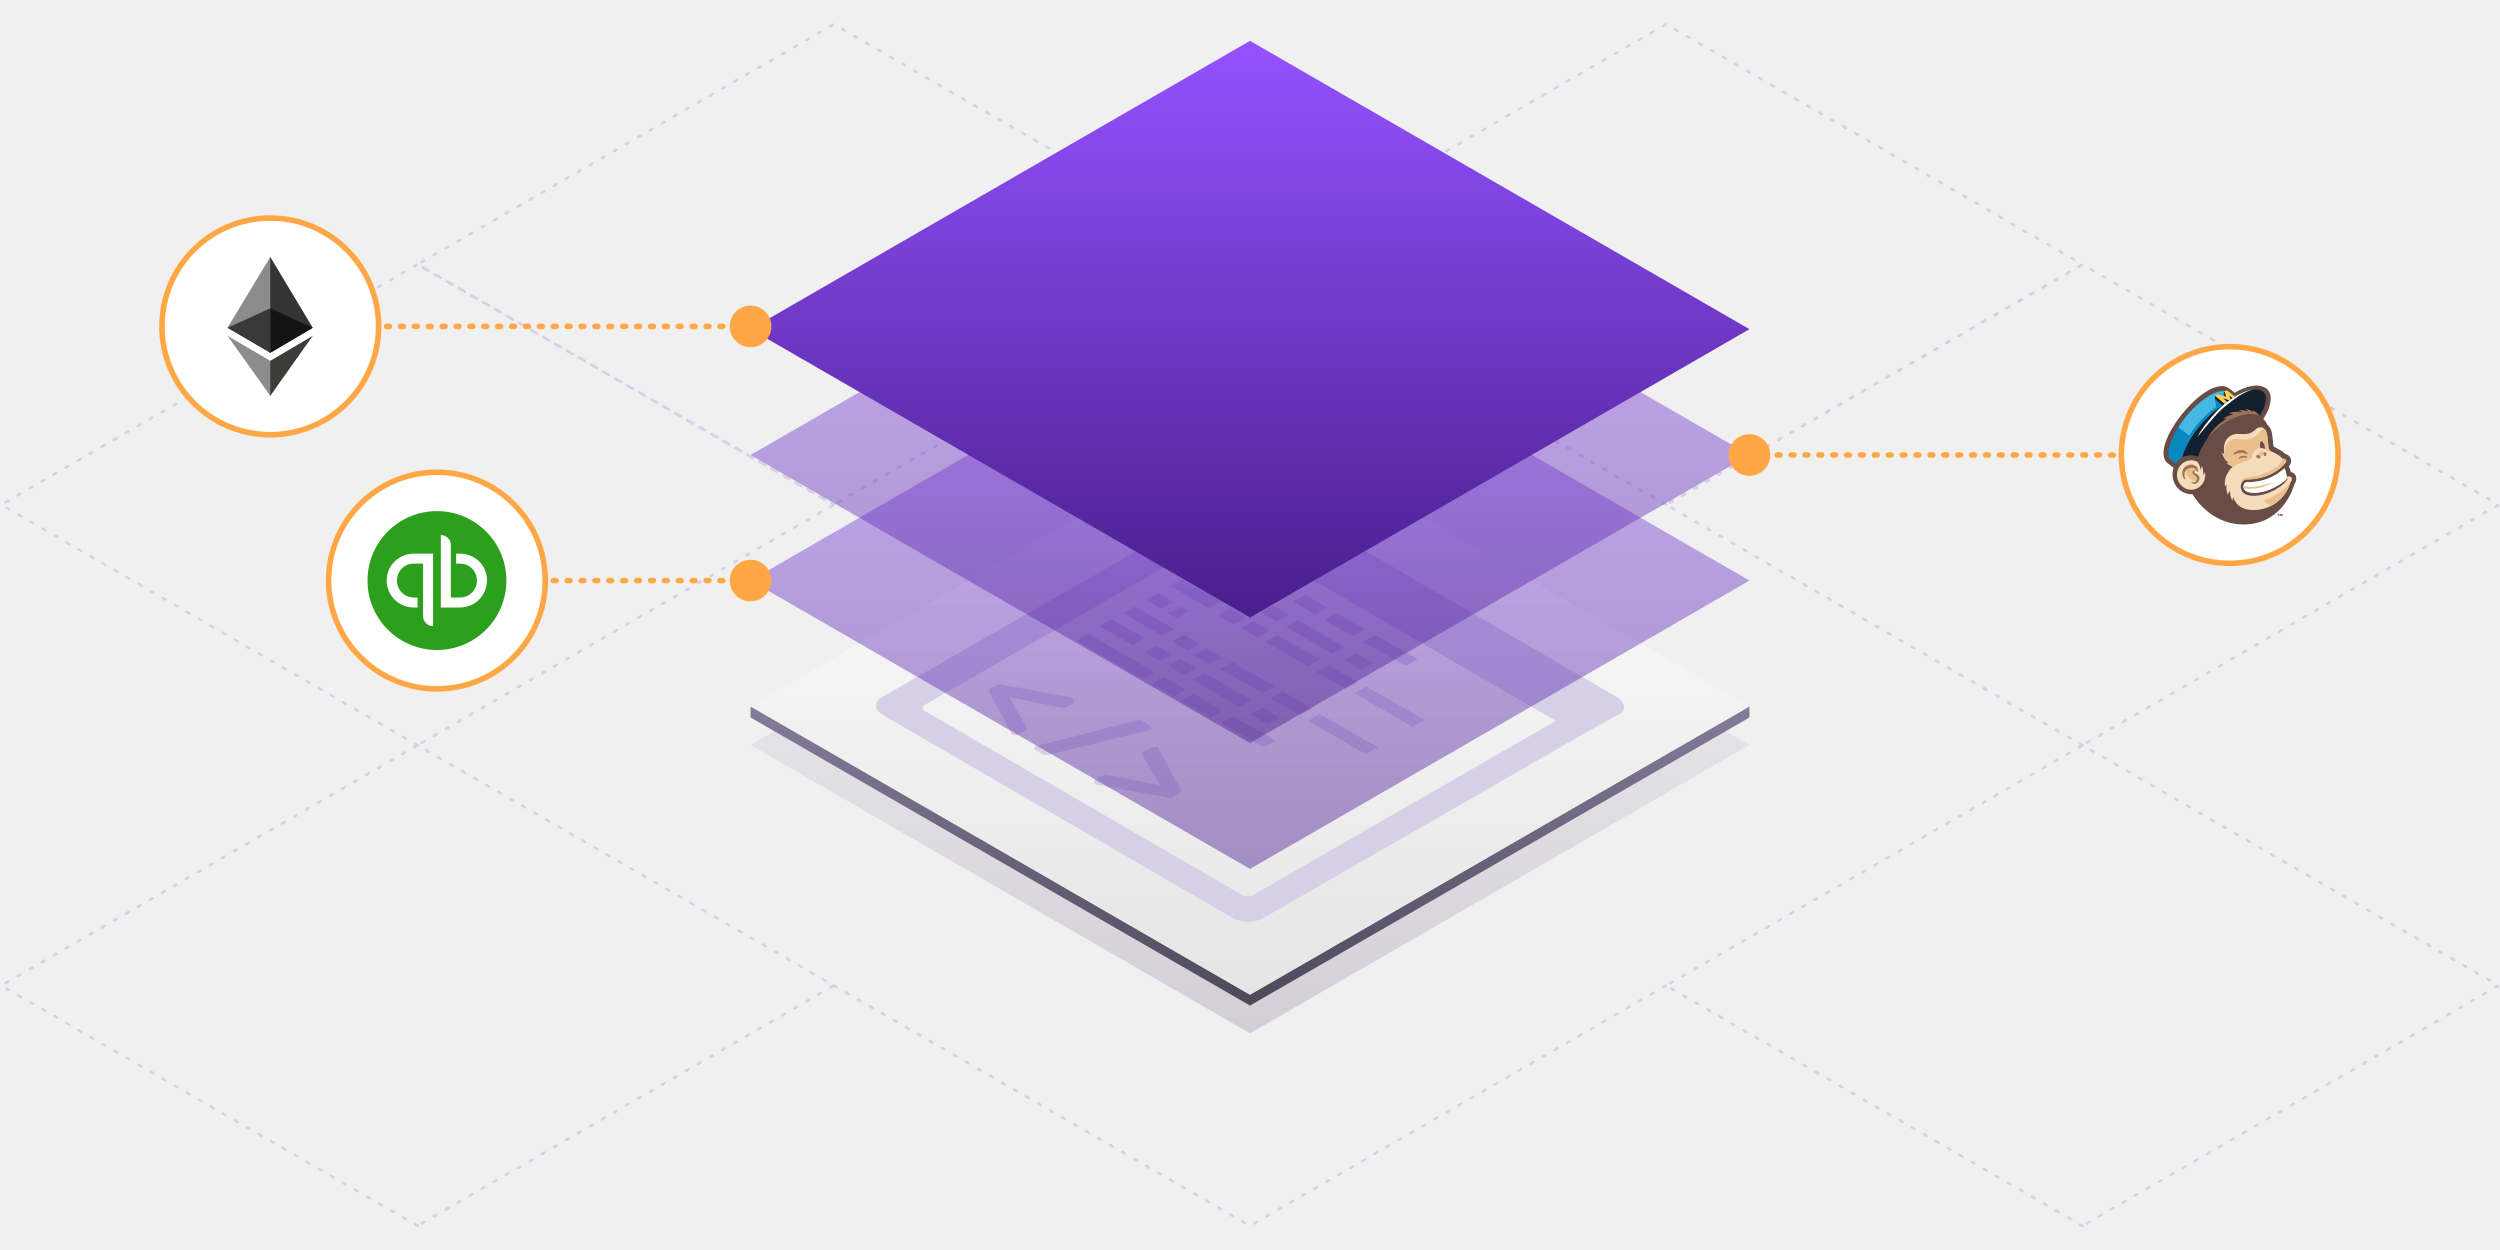
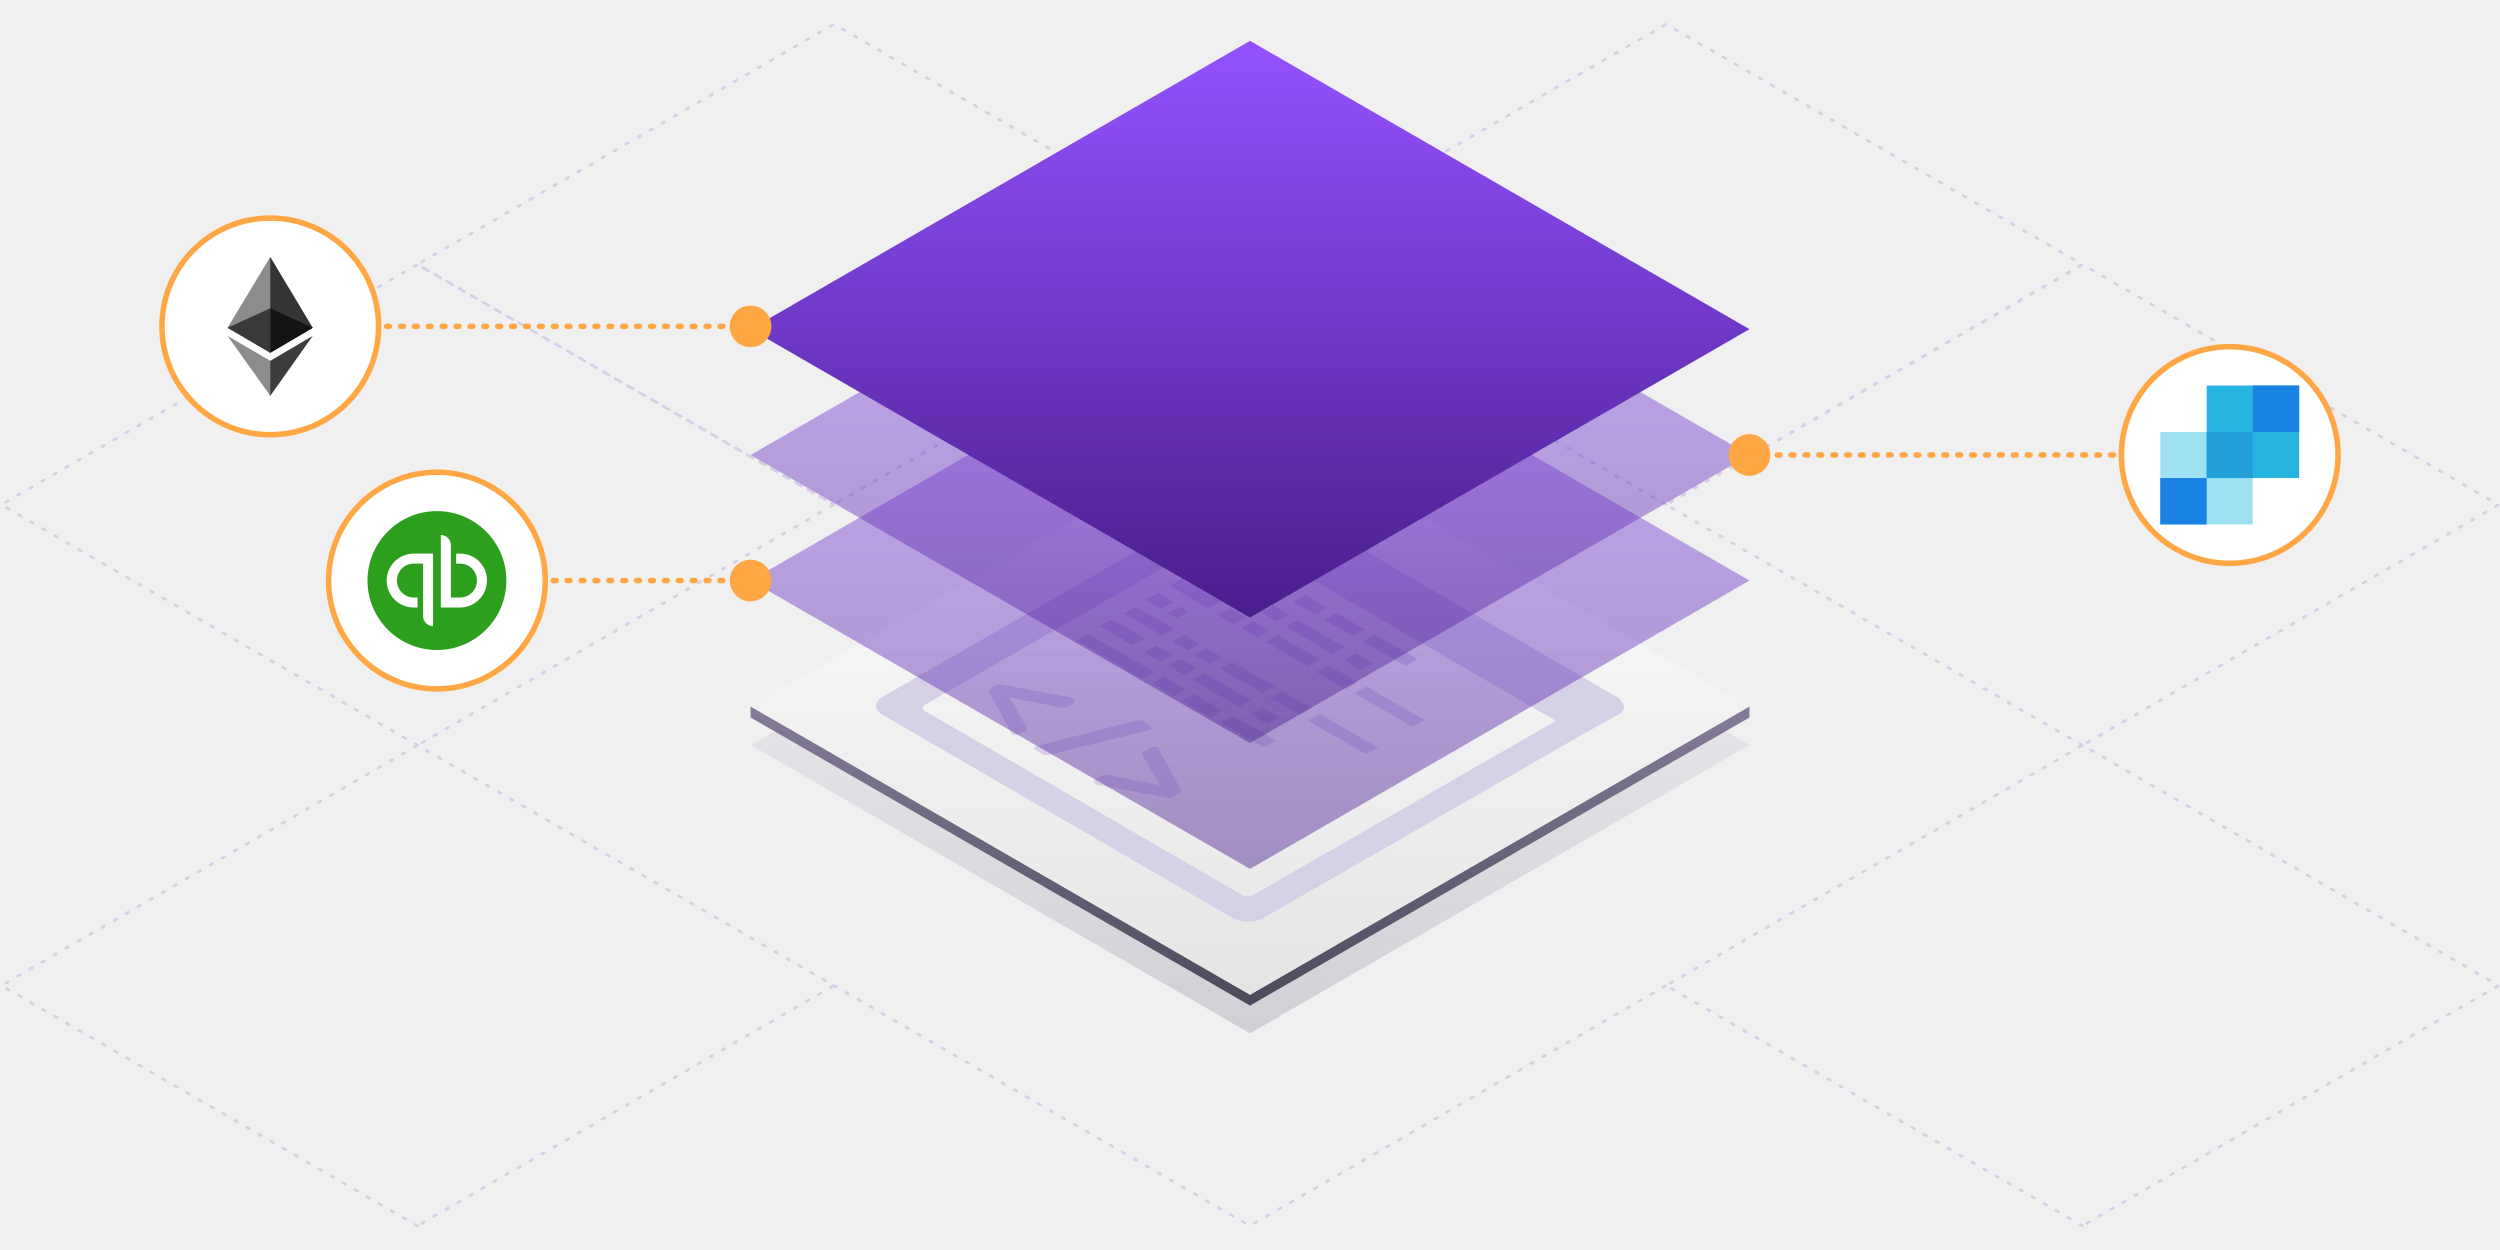
<svg xmlns="http://www.w3.org/2000/svg" version="1.1" id="Layer_1" x="0px" y="0px" viewBox="0 0 900 450" style="enable-background:new 0 0 900 450;" xml:space="preserve">
  <style type="text/css">
	.st0{fill:none;stroke:#D6D0E7;stroke-linecap:round;stroke-linejoin:round;stroke-miterlimit:10;stroke-dasharray:0.999,3.996;}
- 	.st1{opacity:0.15;fill:url(#SVGID_1_);}
+ 	.st1{opacity:0.15;fill:url(#SVGID_1_);enable-background:new    ;}
	.st2{fill:url(#SVGID_2_);}
	.st3{fill:url(#SVGID_3_);}
	.st4{fill:#D6D0E7;}
	.st5{display:none;fill:#1D073F;}
- 	.st6{opacity:0.45;fill:url(#SVGID_4_);}
- 	.st7{opacity:0.45;fill:url(#SVGID_5_);}
+ 	.st6{opacity:0.45;fill:url(#SVGID_4_);enable-background:new    ;}
+ 	.st7{opacity:0.45;fill:url(#SVGID_5_);enable-background:new    ;}
	.st8{fill:url(#SVGID_6_);}
	.st9{fill:none;stroke:#FFA744;stroke-width:2;stroke-linecap:round;stroke-linejoin:round;stroke-dasharray:1,4;}
	.st10{fill:#FFA744;}
	.st11{fill:#FFFFFF;}
	.st12{fill:#343434;}
	.st13{fill:#8C8C8C;}
	.st14{fill:#3C3C3B;}
	.st15{fill:#141414;}
	.st16{fill:#393939;}
- 	.st17{fill:#684C46;}
- 	.st18{fill:#F5DCBA;}
- 	.st19{fill:#0788BF;}
- 	.st20{fill:#46B8E3;}
- 	.st21{fill:#FFD14F;}
- 	.st22{fill:#122030;}
- 	.st23{fill:#EABE8D;}
- 	.st24{fill:#9C7356;}
- 	.st25{fill:#2CA01C;}
+ 	.st17{fill:#2CA01C;}
+ 	.st18{fill:#9DE1F3;}
+ 	.st19{fill:#27B4E1;}
+ 	.st20{fill:#1A82E2;}
+ 	.st21{fill:#239FD7;}
</style>
  <g>
    <g>
      <polygon class="st0" points="150.3,268.3 0.5,181.7 150.3,95.2 300.2,181.7   " />
      <polygon class="st0" points="749.7,268.3 599.8,181.7 749.7,95.2 899.5,181.7   " />
      <polygon class="st0" points="300.2,181.7 150.3,95.2 300.2,8.7 450,95.2   " />
      <polygon class="st0" points="599.8,181.7 450,95.2 599.8,8.7 749.7,95.2   " />
      <polygon class="st0" points="749.7,441.3 599.8,354.8 749.7,268.3 899.5,354.8   " />
      <polygon class="st0" points="150.3,441.3 0.5,354.8 150.3,268.3 300.2,354.8   " />
      <g>
        <polyline class="st0" points="300.2,354.8 300.2,354.8 450,441.3 599.8,354.8    " />
      </g>
    </g>
    <g>
      <g>
        <g>
-           <linearGradient id="SVGID_1_" gradientUnits="userSpaceOnUse" x1="450" y1="372.036" x2="450" y2="164.455">
+           <linearGradient id="SVGID_1_" gradientUnits="userSpaceOnUse" x1="450" y1="78" x2="450" y2="285.5" gradientTransform="matrix(1 0 0 -1 0 450)">
            <stop offset="0" style="stop-color:#251440" />
            <stop offset="0.75" style="stop-color:#D6D0E7" />
          </linearGradient>
          <polygon class="st1" points="450,372 270.2,268.2 450,164.5 629.8,268.2     " />
-           <linearGradient id="SVGID_2_" gradientUnits="userSpaceOnUse" x1="450" y1="362.049" x2="450" y2="254.265">
+           <linearGradient id="SVGID_2_" gradientUnits="userSpaceOnUse" x1="450" y1="88" x2="450" y2="195.7" gradientTransform="matrix(1 0 0 -1 0 450)">
            <stop offset="0" style="stop-color:#4D495A" />
            <stop offset="1" style="stop-color:#847C9A" />
          </linearGradient>
          <polygon class="st2" points="270.2,254.3 270.2,258.3 450,362 629.8,258.3 629.8,254.3 450,358.1     " />
          <g>
-             <linearGradient id="SVGID_3_" gradientUnits="userSpaceOnUse" x1="450" y1="358.056" x2="450" y2="150.474">
+             <linearGradient id="SVGID_3_" gradientUnits="userSpaceOnUse" x1="450" y1="91.9" x2="450" y2="299.5" gradientTransform="matrix(1 0 0 -1 0 450)">
              <stop offset="0" style="stop-color:#E5E5E5" />
              <stop offset="1" style="stop-color:#FFFFFF" />
            </linearGradient>
            <polygon class="st3" points="450,358.1 270.2,254.3 450,150.5 629.8,254.3      " />
          </g>
          <g id="App_2_">
-             <path id="border_1_" class="st4" d="M582.7,251.3L457,178.3c-1.7-0.9-3.9-1.4-6.4-1.6c-1.7,0-4.5,0.5-6.5,1.6l-126.3,72.5       c-3.3,1.9-3.2,4.8,0.2,6.7l125.6,72.9c3.4,1.9,8.3,1.9,11.6-0.1l112.6-64.8l13.7-7.7C585.6,256.5,585.3,253.5,582.7,251.3z        M481.4,201.2c1.4,0.7,1.7,1.9,0.1,2.9c-1.3,0.8-3.3,1-5,0c-1.4-0.7-1.7-1.9-0.1-2.9C477.9,200.6,480.4,200.3,481.4,201.2z        M471.7,195.4c1.4,0.7,1.7,1.9,0.1,2.9c-1.3,0.8-3.3,1-5,0c-1.4-0.7-1.7-1.9-0.1-2.9C468.2,194.8,470.5,194.9,471.7,195.4z        M462.3,189.8c1.4,0.7,1.7,1.9,0.1,2.9c-1.3,0.8-3.3,1-5,0c-1.4-0.7-1.7-1.9-0.1-2.9C458.4,189.4,460.8,189.1,462.3,189.8z        M450.8,322.4c-0.8,0.3-2.2,0.5-3.3,0l-114.8-66.6c-0.5-0.4-0.9-1.2,0-1.9L442,191l118.1,68.5L450.8,322.4z M442.8,198.8       l23.7,13.8l-4.4,2.4l-23.7-13.8L442.8,198.8z M425.4,208.5l14,8l-4.4,2.4l-14-8L425.4,208.5z M442.9,219l5.6,3.3l-4.4,2.4       l-5.6-3.3L442.9,219z M451.3,223.7l5.6,3.3l-4.4,2.4l-5.6-3.3L451.3,223.7z M449.8,213.1l5.6,3.3l-4.4,2.4l-5.6-3.3       L449.8,213.1z M467.3,223.2L484,233l-4.4,2.4l-16.7-9.8L467.3,223.2z M429.9,249.9l10.3,5.9l-4.4,2.4l-10.3-5.9L429.9,249.9z        M443.9,257.9l15.4,8.7l-4.4,2.4l-15.4-8.7L443.9,257.9z M400.2,223l12,6.8l-4.4,2.4l-12-6.8L400.2,223z M434.3,233.4l5.6,3.3       l-4.4,2.4l-5.6-3.3L434.3,233.4z M461.7,248.9l10.6,6.1l-4.4,2.4l-10.6-6.1L461.7,248.9z M475.2,257.1l20.9,12l-4.4,2.4       l-20.9-12L475.2,257.1z M416.4,232.4l5.6,3.3l-4.4,2.4l-5.6-3.3L416.4,232.4z M425.1,237.3l5.6,3.3l-4.4,2.4l-5.6-3.3       L425.1,237.3z M469.9,214.1l7.8,4.7l-4.4,2.4l-7.8-4.7L469.9,214.1z M481.1,220.7l10.3,5.9l-4.4,2.4l-10.3-5.9L481.1,220.7z        M495,228.6l15.4,8.7l-4.4,2.4l-15.4-8.7L495,228.6z M434.3,203.8l12,6.8l-4.4,2.4l-12-6.8L434.3,203.8z M488.3,235.2l6.1,3.7       l-4.4,2.4l-6.1-3.7L488.3,235.2z M478.3,239.5l10.6,6.1l-4.4,2.4l-10.6-6.1L478.3,239.5z M492,247.2l20.9,12l-4.4,2.4l-20.9-12       L492,247.2z M459.9,228.7l15.4,8.7l-4.4,2.4l-15.4-8.7L459.9,228.7z M416.9,213.5l5.6,3.3l-4.4,2.4l-5.6-3.3L416.9,213.5z        M424.9,218.4l3.1,1.7l-4.4,2.4l-3.1-1.7L424.9,218.4z M458.4,218l5.6,3.3l-4.4,2.4l-5.6-3.3L458.4,218z M391.9,228.2       l23.7,13.8l-4.4,2.4l-23.7-13.8L391.9,228.2z M419.1,243.6l7.8,4.7l-4.4,2.4l-7.8-4.7L419.1,243.6z M454.5,254.7l6.1,3.7       l-4.4,2.4l-6.1-3.7L454.5,254.7z M408.7,218.4l14,8l-4.4,2.4l-14-8L408.7,218.4z M426.3,228.5l5.6,3.3l-4.4,2.4l-5.6-3.3       L426.3,228.5z M443.6,238.4l15.4,8.7l-4.4,2.4l-15.4-8.7L443.6,238.4z M433.7,242.3l16.7,9.8l-4.4,2.4l-16.7-9.8L433.7,242.3z" />
-             <path id="terminal_2_" class="st4" d="M386.9,252.1c-0.1,0.4-0.2,0.7-0.4,1.1l-2.8,1.4c-0.4,0.2-1,0.1-1.4,0.2l-19-3.8l6.4,11       c-0.1,0.4-0.2,0.7-0.4,1.1l-2.8,1.4c-0.4,0.2-1,0.1-1.4,0.2c-0.6-0.1-0.6-0.1-0.9-0.3c-0.3-0.2-0.3-0.2-0.1-0.6l-8.1-14.8       c0.1-0.4,0.2-0.7,0.4-1.1l2.4-1.3c0.4-0.2,1-0.1,1.4-0.2l25.6,4.7C386.3,251.7,386.6,251.9,386.9,252.1z M413.5,260.9l-2.2-1.4       c-0.3-0.2-0.9-0.3-1.9-0.2l-36.4,9.3c-0.6-0.1-0.8,0.3-0.6,0.9c-0.1,0.4,0.1,0.6,0.8,0.7l2.2,1.4c0.3,0.2,0.9,0.3,1.9,0.2       l36.7-9c0.6,0.1,0.8-0.3,0.6-0.9C413.6,261.5,413.7,261.1,413.5,260.9z M425.1,284.3l-8.1-14.8c0.1-0.4-0.1-0.6-1.2-0.5       c-0.6-0.1-1.3-0.1-1.4,0.2l-2.8,1.4c-0.4,0.2-0.5,0.5-0.4,1.1l6.4,11l-19-3.8c-0.6-0.1-1.3-0.1-1.4,0.2l-2.8,1.4       c-0.4,0.2-0.5,0.5-0.4,1.1c-0.1,0.4-0.1,0.4,0.1,0.6c0.3,0.2,0.3,0.2,0.9,0.3l25.6,4.7c0.6,0.1,1.3,0.1,1.4-0.2l2.4-1.3       C425.2,284.9,425.6,284.8,425.1,284.3z" />
+             <path id="border_1_" class="st4" d="M582.7,251.3l-125.7-73c-1.7-0.9-3.9-1.4-6.4-1.6c-1.7,0-4.5,0.5-6.5,1.6l-126.3,72.5       c-3.3,1.9-3.2,4.8,0.2,6.7l125.6,72.9c3.4,1.9,8.3,1.9,11.6-0.1l112.6-64.8l13.7-7.7C585.6,256.5,585.3,253.5,582.7,251.3z        M481.4,201.2c1.4,0.7,1.7,1.9,0.1,2.9c-1.3,0.8-3.3,1-5,0c-1.4-0.7-1.7-1.9-0.1-2.9C477.9,200.6,480.4,200.3,481.4,201.2z        M471.7,195.4c1.4,0.7,1.7,1.9,0.1,2.9c-1.3,0.8-3.3,1-5,0c-1.4-0.7-1.7-1.9-0.1-2.9C468.2,194.8,470.5,194.9,471.7,195.4z        M462.3,189.8c1.4,0.7,1.7,1.9,0.1,2.9c-1.3,0.8-3.3,1-5,0c-1.4-0.7-1.7-1.9-0.1-2.9C458.4,189.4,460.8,189.1,462.3,189.8z        M450.8,322.4c-0.8,0.3-2.2,0.5-3.3,0l-114.8-66.6c-0.5-0.4-0.9-1.2,0-1.9L442,191l118.1,68.5L450.8,322.4z M442.8,198.8       l23.7,13.8l-4.4,2.4l-23.7-13.8L442.8,198.8z M425.4,208.5l14,8l-4.4,2.4l-14-8L425.4,208.5z M442.9,219l5.6,3.3l-4.4,2.4       l-5.6-3.3L442.9,219z M451.3,223.7l5.6,3.3l-4.4,2.4l-5.6-3.3L451.3,223.7z M449.8,213.1l5.6,3.3l-4.4,2.4l-5.6-3.3       L449.8,213.1z M467.3,223.2L484,233l-4.4,2.4l-16.7-9.8L467.3,223.2z M429.9,249.9l10.3,5.9l-4.4,2.4l-10.3-5.9L429.9,249.9z        M443.9,257.9l15.4,8.7l-4.4,2.4l-15.4-8.7L443.9,257.9z M400.2,223l12,6.8l-4.4,2.4l-12-6.8L400.2,223z M434.3,233.4l5.6,3.3       l-4.4,2.4l-5.6-3.3L434.3,233.4z M461.7,248.9l10.6,6.1l-4.4,2.4l-10.6-6.1L461.7,248.9z M475.2,257.1l20.9,12l-4.4,2.4       l-20.9-12L475.2,257.1z M416.4,232.4l5.6,3.3l-4.4,2.4l-5.6-3.3L416.4,232.4z M425.1,237.3l5.6,3.3l-4.4,2.4l-5.6-3.3       L425.1,237.3z M469.9,214.1l7.8,4.7l-4.4,2.4l-7.8-4.7L469.9,214.1z M481.1,220.7l10.3,5.9L487,229l-10.3-5.9L481.1,220.7z        M495,228.6l15.4,8.7l-4.4,2.4l-15.4-8.7L495,228.6z M434.3,203.8l12,6.8l-4.4,2.4l-12-6.8L434.3,203.8z M488.3,235.2l6.1,3.7       l-4.4,2.4l-6.1-3.7L488.3,235.2z M478.3,239.5l10.6,6.1l-4.4,2.4l-10.6-6.1L478.3,239.5z M492,247.2l20.9,12l-4.4,2.4l-20.9-12       L492,247.2z M459.9,228.7l15.4,8.7l-4.4,2.4l-15.4-8.7L459.9,228.7z M416.9,213.5l5.6,3.3l-4.4,2.4l-5.6-3.3L416.9,213.5z        M424.9,218.4l3.1,1.7l-4.4,2.4l-3.1-1.7L424.9,218.4z M458.4,218l5.6,3.3l-4.4,2.4l-5.6-3.3L458.4,218z M391.9,228.2       l23.7,13.8l-4.4,2.4l-23.7-13.8L391.9,228.2z M419.1,243.6l7.8,4.7l-4.4,2.4l-7.8-4.7L419.1,243.6z M454.5,254.7l6.1,3.7       l-4.4,2.4l-6.1-3.7L454.5,254.7z M408.7,218.4l14,8l-4.4,2.4l-14-8L408.7,218.4z M426.3,228.5l5.6,3.3l-4.4,2.4l-5.6-3.3       L426.3,228.5z M443.6,238.4l15.4,8.7l-4.4,2.4l-15.4-8.7L443.6,238.4z M433.7,242.3l16.7,9.8l-4.4,2.4l-16.7-9.8L433.7,242.3z" />
+             <path id="terminal_2_" class="st4" d="M386.9,252.1c-0.1,0.4-0.2,0.7-0.4,1.1l-2.8,1.4c-0.4,0.2-1,0.1-1.4,0.2l-19-3.8l6.4,11       c-0.1,0.4-0.2,0.7-0.4,1.1l-2.8,1.4c-0.4,0.2-1,0.1-1.4,0.2c-0.6-0.1-0.6-0.1-0.9-0.3c-0.3-0.2-0.3-0.2-0.1-0.6L356,249       c0.1-0.4,0.2-0.7,0.4-1.1l2.4-1.3c0.4-0.2,1-0.1,1.4-0.2l25.6,4.7C386.3,251.7,386.6,251.9,386.9,252.1z M413.5,260.9l-2.2-1.4       c-0.3-0.2-0.9-0.3-1.9-0.2l-36.4,9.3c-0.6-0.1-0.8,0.3-0.6,0.9c-0.1,0.4,0.1,0.6,0.8,0.7l2.2,1.4c0.3,0.2,0.9,0.3,1.9,0.2       l36.7-9c0.6,0.1,0.8-0.3,0.6-0.9C413.6,261.5,413.7,261.1,413.5,260.9z M425.1,284.3l-8.1-14.8c0.1-0.4-0.1-0.6-1.2-0.5       c-0.6-0.1-1.3-0.1-1.4,0.2l-2.8,1.4c-0.4,0.2-0.5,0.5-0.4,1.1l6.4,11l-19-3.8c-0.6-0.1-1.3-0.1-1.4,0.2l-2.8,1.4       c-0.4,0.2-0.5,0.5-0.4,1.1c-0.1,0.4-0.1,0.4,0.1,0.6c0.3,0.2,0.3,0.2,0.9,0.3l25.6,4.7c0.6,0.1,1.3,0.1,1.4-0.2l2.4-1.3       C425.2,284.9,425.6,284.8,425.1,284.3z" />
          </g>
        </g>
        <g>
          <polygon class="st5" points="450,316.8 270.2,213 450,109.2 629.8,213     " />
-           <linearGradient id="SVGID_4_" gradientUnits="userSpaceOnUse" x1="450" y1="312.8" x2="450" y2="105.218">
+           <linearGradient id="SVGID_4_" gradientUnits="userSpaceOnUse" x1="450" y1="137.2" x2="450" y2="344.8" gradientTransform="matrix(1 0 0 -1 0 450)">
            <stop offset="0" style="stop-color:#491E8C" />
            <stop offset="1" style="stop-color:#9452FF" />
          </linearGradient>
          <polygon class="st6" points="450,312.8 270.2,209 450,105.2 629.8,209     " />
        </g>
        <g>
          <polygon class="st5" points="450,271.5 270.2,167.7 450,64 629.8,167.7     " />
-           <linearGradient id="SVGID_5_" gradientUnits="userSpaceOnUse" x1="450" y1="267.544" x2="450" y2="59.962">
+           <linearGradient id="SVGID_5_" gradientUnits="userSpaceOnUse" x1="450" y1="182.5" x2="450" y2="390" gradientTransform="matrix(1 0 0 -1 0 450)">
            <stop offset="0" style="stop-color:#491E8C" />
            <stop offset="1" style="stop-color:#9452FF" />
          </linearGradient>
          <polygon class="st7" points="450,267.5 270.2,163.8 450,60 629.8,163.8     " />
        </g>
        <g>
          <polygon class="st5" points="450,226.3 270.2,122.5 450,18.7 629.8,122.5     " />
-           <linearGradient id="SVGID_6_" gradientUnits="userSpaceOnUse" x1="450" y1="222.288" x2="450" y2="14.706">
+           <linearGradient id="SVGID_6_" gradientUnits="userSpaceOnUse" x1="450" y1="227.7" x2="450" y2="435.3" gradientTransform="matrix(1 0 0 -1 0 450)">
            <stop offset="0" style="stop-color:#491E8C" />
            <stop offset="1" style="stop-color:#9452FF" />
          </linearGradient>
          <polygon class="st8" points="450,222.3 270.2,118.5 450,14.7 629.8,118.5     " />
        </g>
      </g>
      <g>
        <g>
          <g>
            <line class="st9" x1="270.2" y1="117.5" x2="94.4" y2="117.5" />
            <g>
              <circle class="st10" cx="270.2" cy="117.5" r="7.5" />
            </g>
          </g>
        </g>
        <g>
          <path class="st11" d="M97.3,156.5c-21.5,0-39-17.5-39-39s17.5-39,39-39s39,17.5,39,39S118.8,156.5,97.3,156.5z" />
          <path class="st10" d="M97.3,79.5c21,0,38,17,38,38s-17,38-38,38s-38-17-38-38S76.3,79.5,97.3,79.5 M97.3,77.5      c-22.1,0-40,17.9-40,40s17.9,40,40,40s40-17.9,40-40S119.4,77.5,97.3,77.5L97.3,77.5z" />
        </g>
        <g>
          <g>
            <line class="st9" x1="270.2" y1="209" x2="154.4" y2="209" />
            <g>
              <circle class="st10" cx="270.2" cy="209" r="7.5" />
            </g>
          </g>
        </g>
        <g>
          <path class="st11" d="M157.3,248c-21.5,0-39-17.5-39-39s17.5-39,39-39s39,17.5,39,39S178.8,248,157.3,248z" />
          <path class="st10" d="M157.3,171c21,0,38,17,38,38s-17,38-38,38s-38-17-38-38S136.3,171,157.3,171 M157.3,169      c-22.1,0-40,17.9-40,40s17.9,40,40,40s40-17.9,40-40S179.4,169,157.3,169L157.3,169z" />
        </g>
        <g>
          <g>
            <line class="st9" x1="629.8" y1="163.8" x2="805.6" y2="163.8" />
            <g>
              <circle class="st10" cx="629.8" cy="163.8" r="7.5" />
            </g>
          </g>
        </g>
        <g>
          <path class="st11" d="M802.7,202.8c-21.5,0-39-17.5-39-39s17.5-39,39-39s39,17.5,39,39S824.2,202.8,802.7,202.8z" />
-           <path class="st10" d="M802.7,125.8c21,0,38,17,38,38s-17,38-38,38s-38-17-38-38S781.8,125.8,802.7,125.8 M802.7,123.8      c-22.1,0-40,17.9-40,40s17.9,40,40,40c22.1,0,40-17.9,40-40S824.8,123.8,802.7,123.8L802.7,123.8z" />
+           <path class="st10" d="M802.7,125.8c21,0,38,17,38,38s-17,38-38,38s-38-17-38-38S781.8,125.8,802.7,125.8 M802.7,123.8      c-22.1,0-40,17.9-40,40s17.9,40,40,40s40-17.9,40-40S824.8,123.8,802.7,123.8L802.7,123.8z" />
        </g>
        <g>
          <polygon class="st12" points="97.3,92.5 96.9,93.6 96.9,126.7 97.3,127 112.6,118     " />
          <polygon class="st13" points="97.3,92.5 81.9,118 97.3,127 97.3,111     " />
          <polygon class="st14" points="97.3,129.9 97.1,130.2 97.1,141.9 97.3,142.5 112.6,120.9     " />
          <polygon class="st13" points="97.3,142.5 97.3,129.9 81.9,120.9     " />
          <polygon class="st15" points="97.3,127 112.6,118 97.3,111     " />
          <polygon class="st16" points="81.9,118 97.3,127 97.3,111     " />
        </g>
-         <g id="XMLID_75_">
-           <path id="XMLID_104_" class="st17" d="M825.9,174.5c0,0.1-3.7,14.3-18.2,14.3c-12.5,0-18.4-10.9-18.4-10.9      c-0.9,0.1-1.8-0.1-2.6-0.4c-3.7-1.3-5.4-5.5-4.2-9.1l-2-1.5c-7.8-5.9,14.3-33.2,22.1-27c0,0,1.9,1.5,1.9,1.5      c2.8-1.7,5.6-2.6,7.9-2.6c1.6,0,2.9,0.5,3.9,1.4c2,2.2,1.3,6.4-1.5,10.6c0.6,0.6,1.1,1.3,1.4,2.1c0.9,0.7,1.5,1.7,1.7,3.1      c0.3,1.6,0.4,3.8,0.6,4.8c0.7,0.3,0.4,0.2,1.2,0.6c0.8,0.4,1.8,0.9,3,2c2,0.5,2.7,2.6,1.6,4.1c0,0-0.2,0.2-0.3,0.4      c0,0.1,0.4,0.7,0.7,2c0.8,0.2,1.5,0.7,1.8,1.4C827.1,172.8,825.9,174.5,825.9,174.5z M820.1,185.2v0.6h0.2v-0.6h0.2V185h-0.7      v0.2H820.1z M820.7,185v0.8h0.2v-0.6l0.2,0.6h0.2l0.2-0.6v0.6h0.2V185h-0.3l-0.1,0.4L821,185H820.7z" />
-           <path id="XMLID_101_" class="st18" d="M792.2,169.2L792.2,169.2L792.2,169.2c0.3-0.8,0.5-1.5,0.5-1.5c0.4,1.1,0.5,2.3,0.5,3.4      l0,0l0,0c0.3-0.4,0.6-1.1,0.6-1.1c0.6,3.3-1.8,6.3-5,6.3c-2.8,0-5.1-2.4-5.1-5.3s2.3-5.3,5.1-5.3c0.7,0,1.4,0.2,2,0.4      C790.8,166.1,791.9,166.6,792.2,169.2z M819.8,180.7c3.9-3.1,4.6-6.8,4.7-6.9c1-1.2,0.7-2.3-0.6-2.3c-0.4,0-0.7,0.1-0.7,0.1      s0-1.7-0.8-3c-0.6,0.7-2.3,2-4.5,3.1c-2.1,1-4.8,1.8-8.2,1.9h0c-1,0-1.5-0.1-1.9,1c-0.1,0.4-0.1,1,0,1.1c0.3,0.9,1,1.3,1.9,1.5      c0.7,0.2,1.4,0.2,1.4,0.2c6.9,0.2,12.4-5.2,12.5-5.2c0.1-0.1,0.1-0.1,0.1-0.1s-0.1,0.1-0.1,0.2c-1,2.2-6.8,6.3-12.5,6.2l0,0      c-1.3,0-2.9-0.3-3.8-1.4c-1.3-1.7-0.6-4.4,1.5-4.5c0,0,0.5,0,0.7,0c5.3-0.2,10-2.1,13.3-6.1c0.5-0.6-0.1-1.4-1.1-1.4      c0,0,0,0,0,0c-1.2-1.3-2.2-1.7-3.2-2.2c-2-1-1.8-0.1-2.2-5c-0.1-1.3-0.4-3.1-1.5-3.8c-0.3-0.2-0.6-0.3-1-0.3      c-0.3,0-0.5,0.1-0.6,0.1c-0.6,0.1-1,0.5-1.4,0.9c-2.1,1.9-3.8,1.4-6.3,1.4c-2.4,0-4.4,1.6-4.8,4.2l0,0c-0.2,1.3-0.1,2.7,0.1,3.3      c0,0-0.6-0.4-0.9-0.8c0.4,2.3,2.5,3.8,2.5,3.8c-0.3,0.1-0.8,0-0.8,0c0,0,1.2,1,2.2,1.3c-0.3,0.2-1.6,1.5-2.4,3.4      c-0.7,1.7-0.4,3.8-0.4,3.8l0.6-0.9c0,0-0.4,1.9,0.4,3.8c0.2-0.6,0.8-1.5,0.8-1.5s-0.1,2.1,0.9,3.7c0-0.4,0.2-1.4,0.2-1.4      s0.6,1.8,1.9,3C808.3,184.2,814.8,184.6,819.8,180.7z" />
-           <path id="XMLID_100_" class="st19" d="M783.3,166.9c0,0-1.9-1.4-2.2-1.8c-1.6-2.7,1.2-8.2,3.1-11.3c4.8-7.7,12.9-13.8,16.6-12.9      l3.8,1.9c-1.5,0.9-2.9,1.9-3.7,2.6l-0.8,0.7c0,0-2.3,1.6-3.5,2.6c-4.7,4-9.3,10.1-11,16.1C785.6,164.7,784.2,165.4,783.3,166.9z      " />
-           <path id="XMLID_99_" class="st20" d="M800.8,140.9L800.8,140.9c-3.7-0.9-11.7,5.2-16.6,12.9c0,0,0,0,0,0l0,0l3.9,3      c4.2-6.7,9.6-10.2,9.7-10.3l-0.6-4.1l1.1-0.5l2.3,0.7l-0.2-0.8L800.8,140.9L800.8,140.9z" />
-           <path id="XMLID_98_" class="st21" d="M804.6,142.8l-3.7,2.6l-0.3,0.2l-3.3-2.7l-0.1-0.5l1.1-0.5c0.1,0,2.2,0.7,2.3,0.7l0-1.4      l0.1-0.3l1-0.4C801.8,140.5,804.6,142.8,804.6,142.8z" />
-           <g id="XMLID_95_">
-             <path id="XMLID_97_" class="st22" d="M811.9,140.2c-2.5,0-5.2,1.3-7.3,2.6c-0.3,0.2-0.6,0.4-0.9,0.5l-1.1-0.9l0.4,1.4       c-0.2,0.1-0.3,0.2-0.4,0.3l-2.3-0.7l1.5,1.3c-0.3,0.3-0.7,0.5-0.9,0.7l-3.6-3l0.2,1.3l2.6,2.3c0,0-2.3,1.6-3.5,2.6       c-4.7,4-9.3,10.1-11,16.1l0.1-0.1c0,0,0,0,0,0c0,0,0.1,0,0.1-0.1c0,0,0.1,0,0.1,0c0,0,0.1,0,0.1-0.1c0,0,0.1,0,0.1,0       c0.1,0,0.1,0,0.2-0.1c0,0,0,0,0.1,0c0.1,0,0.2-0.1,0.2-0.1c1.2-0.3,2.7-0.6,4.6,0.2c0.9-2.3,2-4.7,3.8-7       c1.4-1.9,2.8-3.5,4.4-4.4c3.1-2.9,11.4-6,14.1-3.3c0.6-1,1.2-2,1.6-3.2C816.2,143.6,816.3,140.2,811.9,140.2z" />
-             <polygon id="XMLID_96_" class="st22" points="801.4,142.8 800.8,140.9 800.5,141.8 800.7,142.6      " />
-           </g>
-           <path id="XMLID_92_" class="st11" d="M823.1,171.6c0,0,0-1.7-0.8-3c-0.6,0.7-2.3,2-4.5,3.1c-2.1,1-4.8,1.8-8.2,1.9h0      c-1,0-1.5-0.1-1.9,1c0,0.1,0,0.2-0.1,0.3l0,0c0,0,0,0,0,0c0,0,0,0.1,0,0.1c0,0.1,0,0.2,0,0.3c0,0,0,0,0,0c0,0,0,0,0,0      c0,0,0,0.1,0,0.1c0,0,0,0,0,0c0,0,0,0,0,0c0,0.2,0.1,0.3,0.1,0.3l0,0l0,0c0.3,0.9,1,1.3,1.9,1.5c0.7,0.2,1.4,0.2,1.4,0.2      c5.6,0.2,10.4-3.4,11.9-4.7C823.1,172.3,823.2,172.1,823.1,171.6z M807,141.5c1.3-0.6,2.8-1.1,4.2-1.3c-1.4,0.3-3,1-5,2.2      c0,0-4.7,3.2-7.5,6c-1.5,1.5-7.8,9-7.7,9c1.1-2.1,1.9-3.2,3.7-5.5c1-1.3,2.1-2.5,3.2-3.7c0.4-0.4,0.7-0.8,1.1-1.1l0,0l0,0      C799,147.1,802.2,143.7,807,141.5z" />
-           <path id="XMLID_85_" class="st23" d="M819.8,180.7c-0.7,0.5-1.4,1-2.1,1.4c-1.7-0.6-2.7-2-2.7-2s1.4-0.3,3.3-1.3      c2.3-1.2,4.5-2.9,6.1-5C824.4,173.9,823.7,177.6,819.8,180.7z M815.2,162.8c-0.8-0.6-2.1-0.1-2.4,0.8c0.5,0,1,0.4,0.9,0.8      c0.3-0.3,0.8-0.5,1.2-0.5C814.8,163.6,814.9,163,815.2,162.8z M806.8,174.3c0.3-0.9,1-1.7,2.1-1.7c0,0,0.5,0,0.7,0      c5.3-0.2,10-2.1,13.3-6.1c0.5-0.6-0.1-1.4-1.1-1.4c0,0,0,0,0,0c-0.2,0.2-0.2,0.5-0.5,1c-1,1.8-2.4,2.6-4.3,3.5      c-5.8,2.9-8.8,1.5-10,3.3C806.7,173.5,806.7,174,806.8,174.3L806.8,174.3z M817.3,162.2c-0.6-0.4-0.6-1.1-0.9-4.3      c-0.1-1-0.3-2.3-0.9-3.2c-0.1-0.1-0.3-0.2-0.6-0.2c-0.4,0-0.8,0.4-1.1,0.7c-0.7,1-1.4,1.7-2.6,2.3c-1.2,0.6-2.4,0.8-3.6,0.7      c-0.9,0-1.7-0.2-2.4-0.2c-1.4,0-2.6,0.4-3.5,1.6c-0.6,0.8-0.9,1.6-0.9,2.6c0,0.1,0,0.2,0,0.3c0,0.2,0,0.3,0,0.4      c0.1,0.5,0.2,0.8,0.2,0.8c0,0,0,0,0,0c0,0,0,0,0,0.1c0,0-0.6-0.4-0.9-0.8c0.3,1.9,1.8,3.3,2.3,3.7c0,0,0.1,0,0.1,0.1      c0,0,0,0,0,0c0,0,0.1,0,0.1,0c-0.3,0.1-0.8,0-0.8,0c0,0,1.2,1,2.2,1.3c1.4-1.2,3-1.6,4.2-1.8c0.8-0.5,1.6-1,2.5-1.4      c-0.3-1.7,1.2-3.4,3.1-3.6c1.4-0.1,2.1,0.5,2.6,1.2C816.7,162.4,817,162.3,817.3,162.2C817.4,162.2,817.3,162.2,817.3,162.2z       M818,173.7C818,173.7,818,173.7,818,173.7c-0.6,0.1-6.5,2.4-10.3,1.3c0,0.2,0,0.6,0.1,0.8l0,0c0.6,0.1,1.3,0.2,2.1,0.2      C814.9,175.9,818.4,173.7,818,173.7z M790.6,173.2C790.6,173.2,790.6,173.2,790.6,173.2c0.3-0.3,0.4-0.8,0.4-1.2      c-0.1-0.6-0.8-0.7-1.3-1.2c0,0,0,0,0,0c0,0,0,0,0,0c0,0,0,0,0,0c-0.2-0.2-0.3-0.5-0.3-0.8c0-0.6,0.6-0.8,0.9-0.7      c0,0,0.3,0.1,0.6,0.5l0,0c0-0.1,0-0.3-0.2-0.6c-0.3-0.5-1.1-1-2.3-0.7h0c-0.2,0-0.1,0-0.3,0.1c0,0-0.1,0-0.1,0      c-0.1,0-0.1,0.1-0.2,0.1l0,0c0,0-0.2,0.1-0.4,0.2C786.1,170.4,788.3,173.4,790.6,173.2z" />
-           <path id="XMLID_77_" class="st24" d="M809.1,163.2c0.1,0.2,0.1,0.3,0.1,0.3c-0.1,0.1-0.4,0-0.8-0.2c-1.2-0.4-2-0.5-3.5,0.1      c-0.4,0.1-0.7,0.3-0.8,0.2c-0.2,0,0-0.4,0.5-0.8c0.9-0.7,2.2-1,3.3-0.6C808.3,162.4,808.8,162.8,809.1,163.2z M808.9,164.4      c-0.3-0.2-0.9-0.4-1.5-0.3c-0.1,0-0.2,0.1-0.4,0.1c0,0-0.1,0-0.1,0c-0.3,0.1-0.5,0.2-0.7,0.4c-0.2,0.2-0.3,0.4-0.2,0.5      c0.1,0.1,0.2,0,0.5-0.1c0.9-0.4,1.5-0.4,2.1-0.3c0.3,0,0.5,0,0.5,0C809.1,164.6,809,164.5,808.9,164.4z M790.3,168.8      L790.3,168.8L790.3,168.8c0.1,0.1,0.3,0.2,0.3,0.3c0.3,0.4,0.2,0.6,0.3,0.7c0,0,0.1,0.1,0.2,0c0.2-0.1,0.2-0.3,0.2-0.5l0,0l0,0      l0,0c0-0.4-0.2-0.9-0.5-1.2l0,0l0,0l0,0c-0.2-0.2-0.4-0.4-0.7-0.5c-0.3-0.2-0.6-0.3-0.9-0.3c-0.6-0.1-1.2,0-1.3,0.1l0,0      c-0.1,0-0.2,0-0.3,0.1c-1,0.4-1.6,1.1-1.9,2l0,0l0,0c-0.1,0.4-0.1,0.7-0.1,1c0,0.3,0,0.5,0.1,0.7v0l0,0l0,0      c0.1,0.4,0.3,0.8,0.5,1.1l0,0l0,0l0,0c0.3,0.4,0.7,0.3,0.5,0c0-0.1-0.2-0.5-0.3-1.1c0-0.4,0-0.9,0.2-1.3      c0.1-0.2,0.2-0.4,0.4-0.6c0.3-0.4,0.7-0.6,0.8-0.6l0,0c0.1,0,0.1-0.1,0.2-0.1c0,0,0.1,0,0.1,0c0.2-0.1,0.1,0,0.3-0.1h0      C789.1,168.3,789.8,168.4,790.3,168.8z M790.1,170.3c-0.1-0.1-0.2-0.2-0.2-0.3c0-0.2,0-0.3,0.2-0.4c0.1-0.1,0.2-0.1,0.2-0.2      c0-0.1-0.4-0.2-0.8,0.1c-0.3,0.3-0.3,0.9,0.1,1.3c0.5,0.5,1.2,0.6,1.3,1.2c0,0.1,0,0.2,0,0.3c0,0.1,0,0.3,0,0.3      c-0.1,0.6-0.7,1.2-1.7,1c-0.2,0-0.3,0-0.3,0c-0.1,0.1,0.3,0.6,1.1,0.6c0.7,0,1.5-0.6,1.7-1.4c0,0,0.1-0.2,0.1-0.5      c0-0.2,0-0.3,0-0.5C791.5,170.8,790.5,170.6,790.1,170.3z M815.5,162.8c-0.3,0-0.6,0.2-0.6,0.6c-0.1,0.4,0.1,0.8,0.4,0.8      c0.3,0,0.6-0.2,0.6-0.6C816,163.2,815.8,162.9,815.5,162.8z M812.3,164c-0.2,0.3,0,0.7,0.4,0.9c0.4,0.2,0.8,0.2,1-0.1      c0.2-0.3,0-0.7-0.4-0.9C812.9,163.6,812.5,163.7,812.3,164z M800.7,152.3c5.4-3.5,10.9-3.9,12.7-2.5l0,0c0,0,0-0.1,0-0.1l0,0      c-0.5-1-1.6-1.7-2.6-2c0.2,0.2,0.4,0.5,0.5,0.7c-0.7-0.5-1.7-1-2.8-1.2c0,0,0.1,0.1,0.1,0.1c0.2,0.2,0.5,0.5,0.6,0.8      c-1-0.4-2.2-0.6-3.3-0.4c0,0-0.1,0-0.1,0s0.1,0,0.2,0c0.4,0.1,0.9,0.3,1.1,0.6c-1.8-0.3-3.7,0-4.8,0.6c0.1,0,0.1,0,0.2,0      c0.4,0,1.2,0.1,1.5,0.3c-1.1,0.2-2.7,0.7-3.6,1.5c0.2,0,1-0.1,1.4-0.1c-4.8,2.7-7,6.9-7,6.9l0,0      C796.4,155.7,798.3,153.9,800.7,152.3z" />
-           <path id="XMLID_76_" class="st17" d="M813.6,160c0-0.4,0.1-1,0.4-1.1l0,0l0,0l0,0c0.6-0.2,1.4,1.3,1.4,2.7      c-0.5-0.2-1-0.3-1.6-0.3C813.7,160.9,813.6,160.4,813.6,160z" />
+         <g id="Icon_3_">
+           <circle id="Circle_3_" class="st17" cx="157.3" cy="209" r="25" />
+           <path id="qb_2_" class="st11" d="M139.2,209c0,5.4,4.4,9.7,9.7,9.7h1.4v-3.6H149c-3.4,0-6.1-2.7-6.1-6.1c0-3.4,2.7-6.1,6.1-6.1      h3.3c0,0,0,18.5,0,18.9c0,2,1.6,3.6,3.6,3.6v-26.1c0,0-3.7,0-6.9,0C143.6,199.3,139.2,203.6,139.2,209z M165.6,199.3h-1.4v3.6      h1.4c3.4,0,6.1,2.7,6.1,6.1c0,3.4-2.7,6.1-6.1,6.1h-3.3c0,0,0-18.5,0-18.9c0-2-1.6-3.6-3.6-3.6v26.1c0,0,3.7,0,6.9,0      c5.4,0,9.7-4.4,9.7-9.7C175.4,203.6,171,199.3,165.6,199.3z" />
        </g>
-         <g id="Icon_3_">
-           <circle id="Circle_3_" class="st25" cx="157.3" cy="209" r="25" />
-           <path id="qb_2_" class="st11" d="M139.2,209c0,5.4,4.4,9.7,9.7,9.7h1.4v-3.6H149c-3.4,0-6.1-2.7-6.1-6.1c0-3.4,2.7-6.1,6.1-6.1      h3.3c0,0,0,18.5,0,18.9c0,2,1.6,3.6,3.6,3.6v-26.1c0,0-3.7,0-6.9,0C143.6,199.3,139.2,203.6,139.2,209z M165.6,199.3h-1.4v3.6      h1.4c3.4,0,6.1,2.7,6.1,6.1c0,3.4-2.7,6.1-6.1,6.1h-3.3c0,0,0-18.5,0-18.9c0-2-1.6-3.6-3.6-3.6v26.1c0,0,3.7,0,6.9,0      c5.4,0,9.7-4.4,9.7-9.7C175.4,203.6,171,199.3,165.6,199.3z" />
+         <g>
+           <polygon class="st18" points="794.4,155.5 777.7,155.5 777.7,172.1 777.7,188.8 794.4,188.8 811,188.8 811,172.1 811,155.5      " />
+           <polygon class="st19" points="794.4,138.8 794.4,155.5 794.4,172.1 811,172.1 827.7,172.1 827.7,138.8     " />
+           <polygon class="st20" points="777.7,188.8 794.4,188.8 794.4,172.1 777.7,172.1     " />
+           <polygon class="st20" points="811,155.5 827.7,155.5 827.7,138.8 811,138.8     " />
+           <polygon class="st21" points="794.4,172.1 811,172.1 811,155.5 794.4,155.5     " />
        </g>
      </g>
    </g>
  </g>
</svg>
